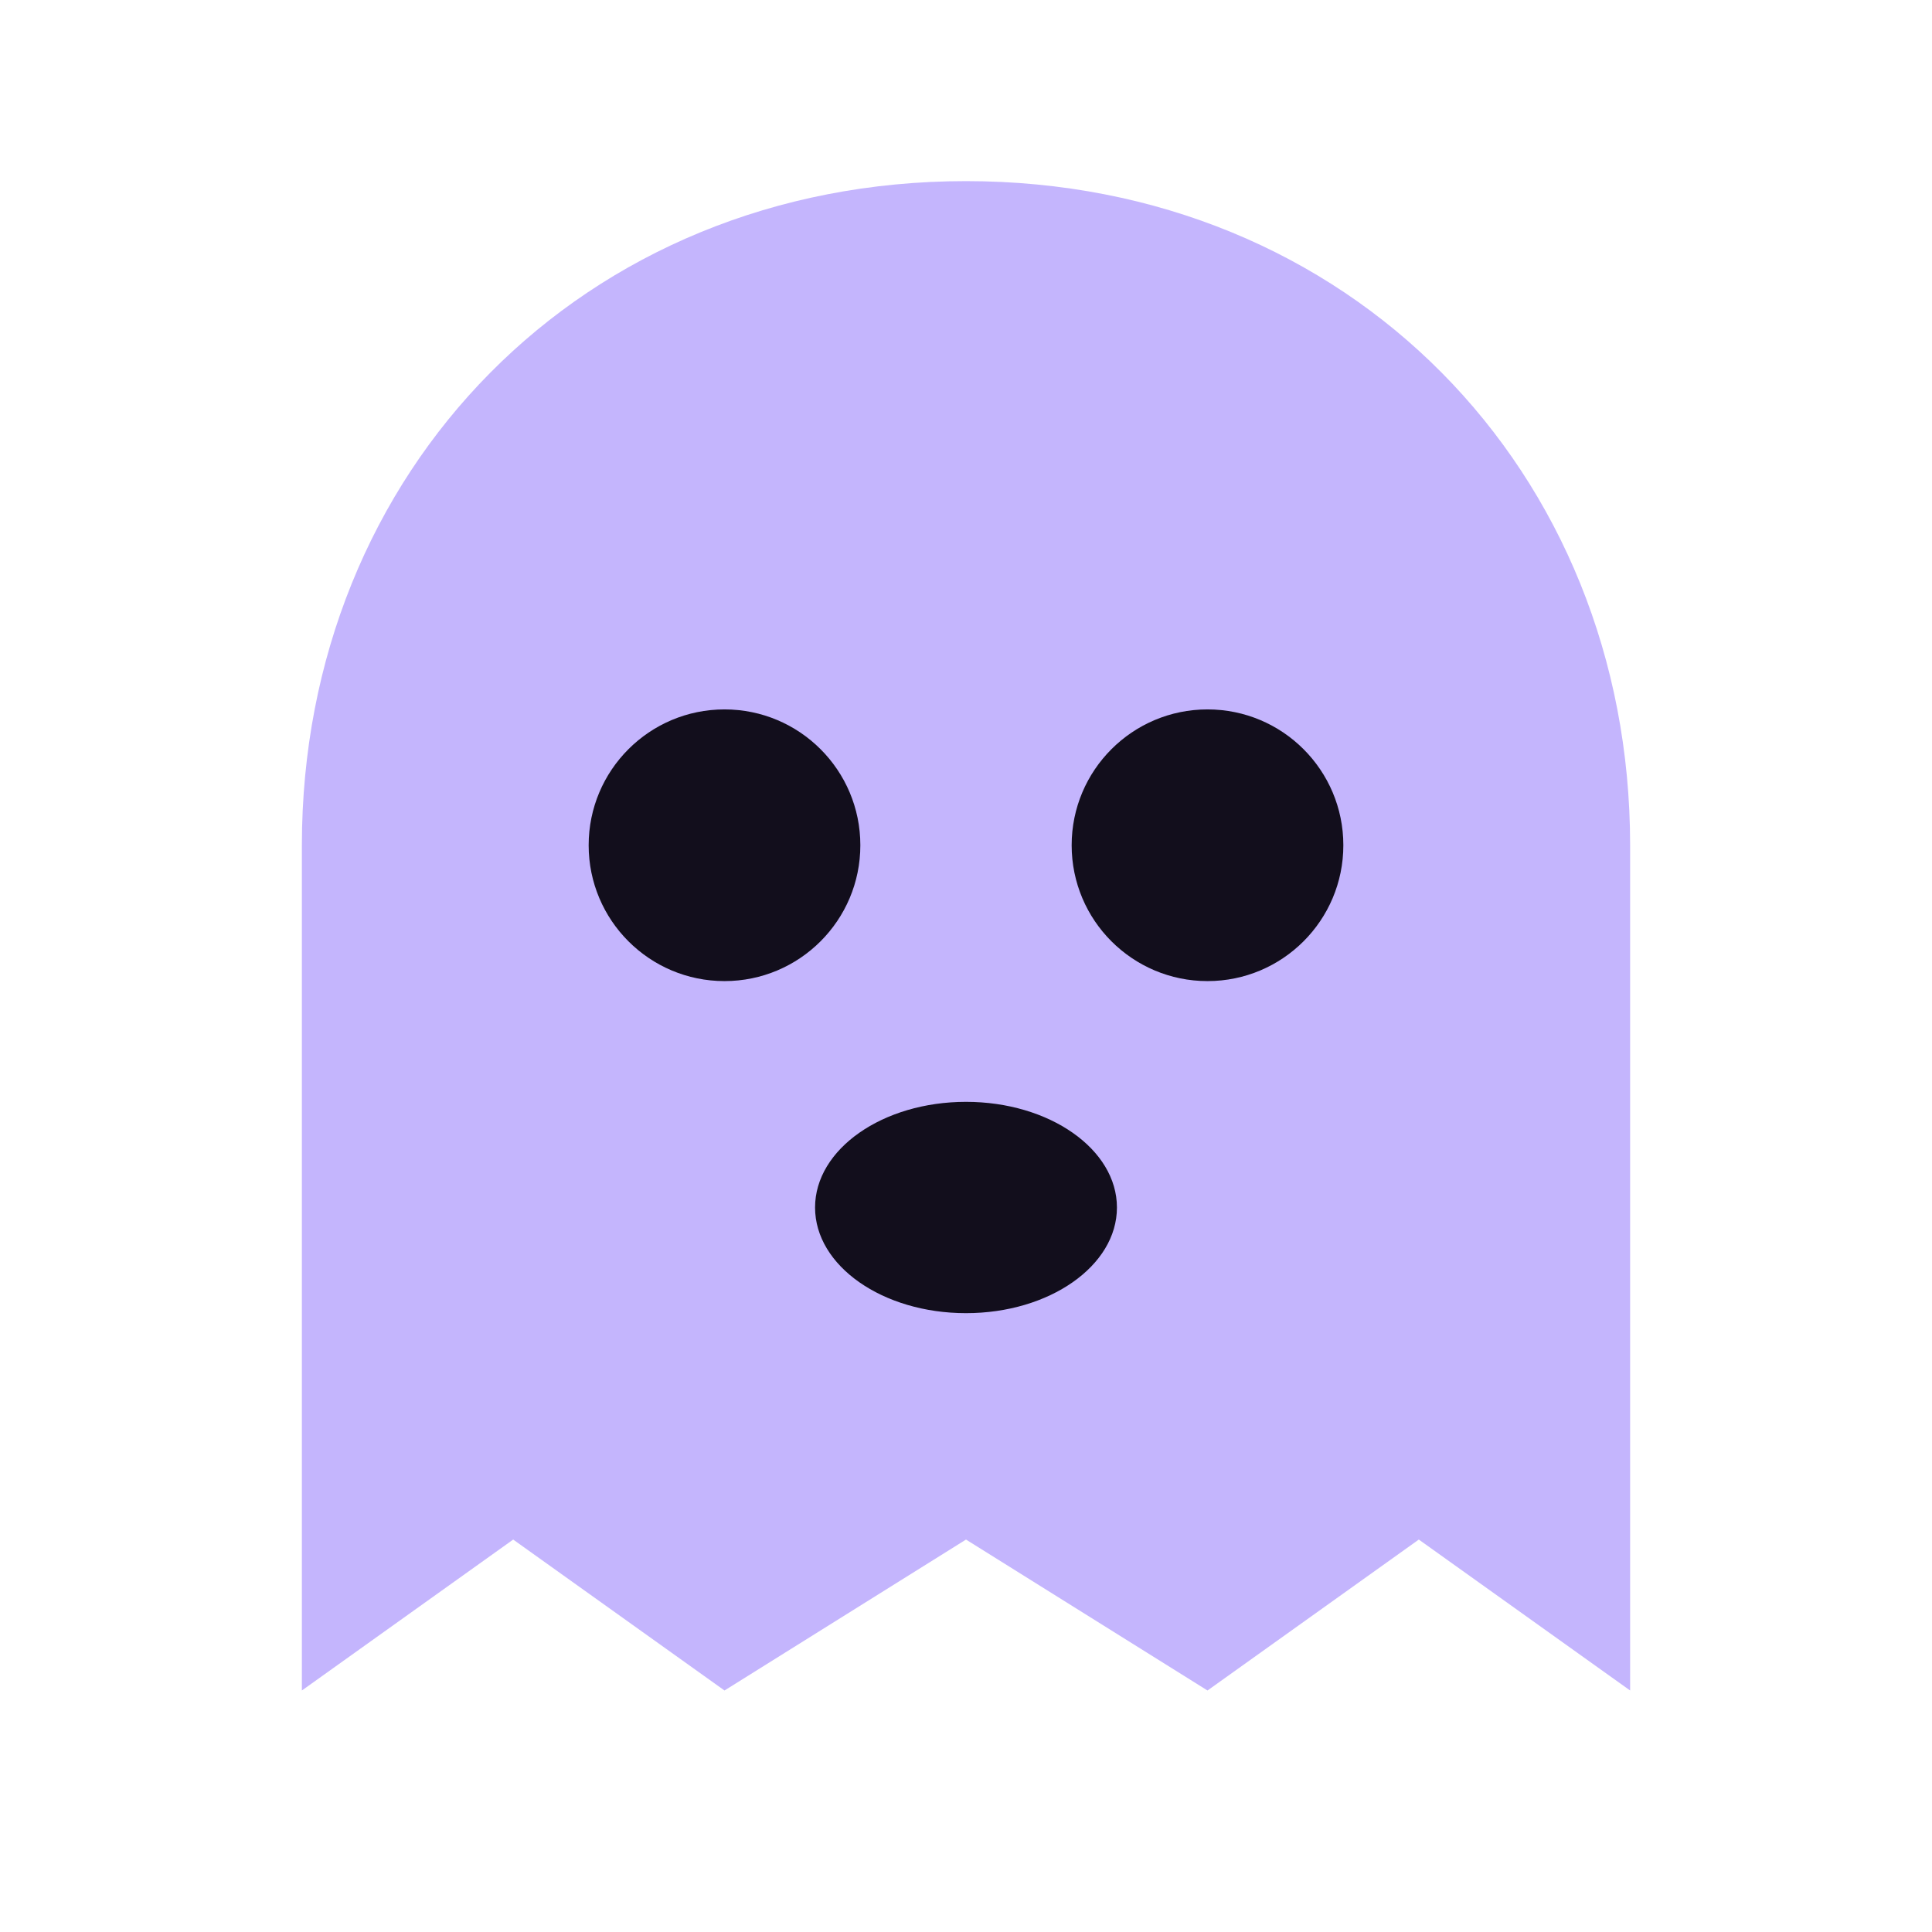
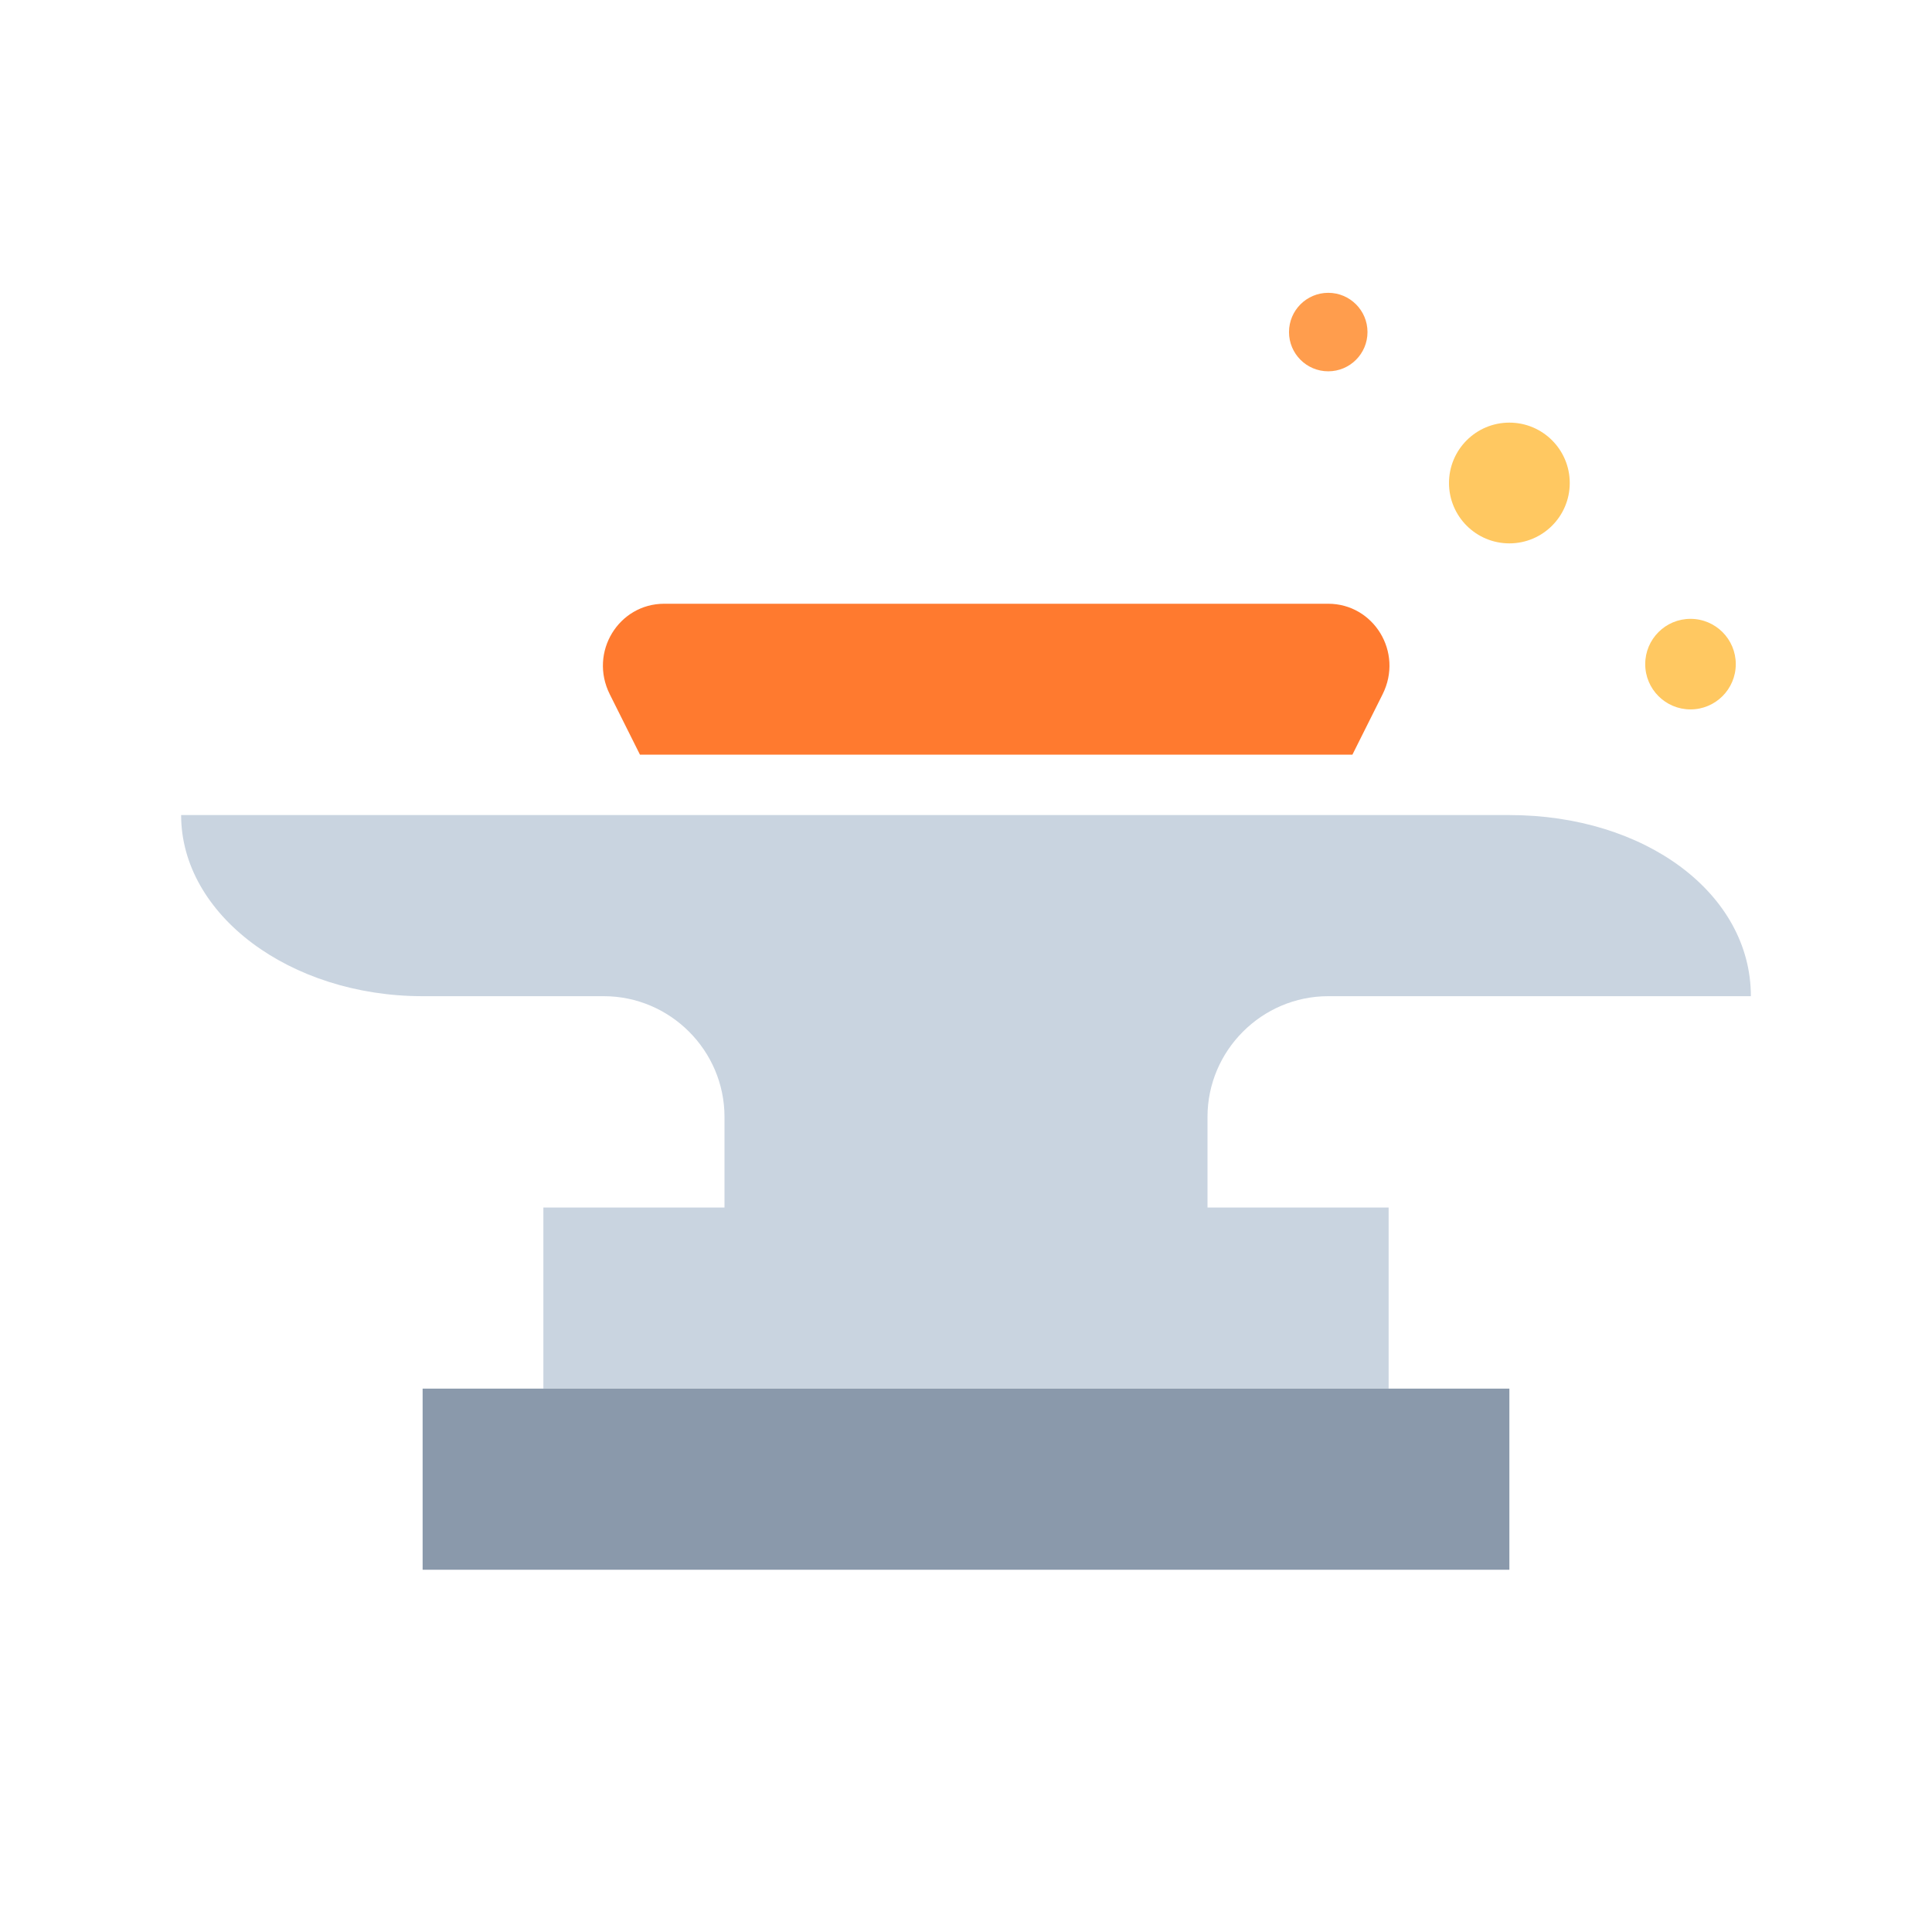
<svg xmlns="http://www.w3.org/2000/svg" viewBox="0 0 64 64">
-   <path fill="#c4b5fd" d="M32 6C19.3 6 10 15.6 10 28v28l7-5 7 5 8-5 8 5 7-5 7 5V28C54 15.6 44.7 6 32 6z" />
-   <circle cx="24" cy="28" r="4.5" fill="#120e1c" />
-   <circle cx="40" cy="28" r="4.5" fill="#120e1c" />
-   <ellipse cx="32" cy="40" rx="5" ry="3.5" fill="#120e1c" />
+   <path fill="#ff7a2f" d="M22 20h22c1.5 0 2.5 1.6 1.8 3l-1 2H21.2l-1-2c-.7-1.4.3-3 1.8-3z" />
+   <path fill="#c9d4e0" d="M6 27h44c4.5 0 8 2.6 8 6H44c-2.2 0-4 1.8-4 4v3h6v6H18v-6h6v-3c0-2.2-1.8-4-4-4H14c-4.4 0-8-2.7-8-6z" />
+   <path fill="#8a99ab" d="M14 46h36v6H14z" />
+   <circle cx="50" cy="16" r="2" fill="#ffc861" />
+   <circle cx="56" cy="22" r="1.5" fill="#ffc861" />
+   <circle cx="44" cy="11" r="1.3" fill="#ff9d4d" />
</svg>
